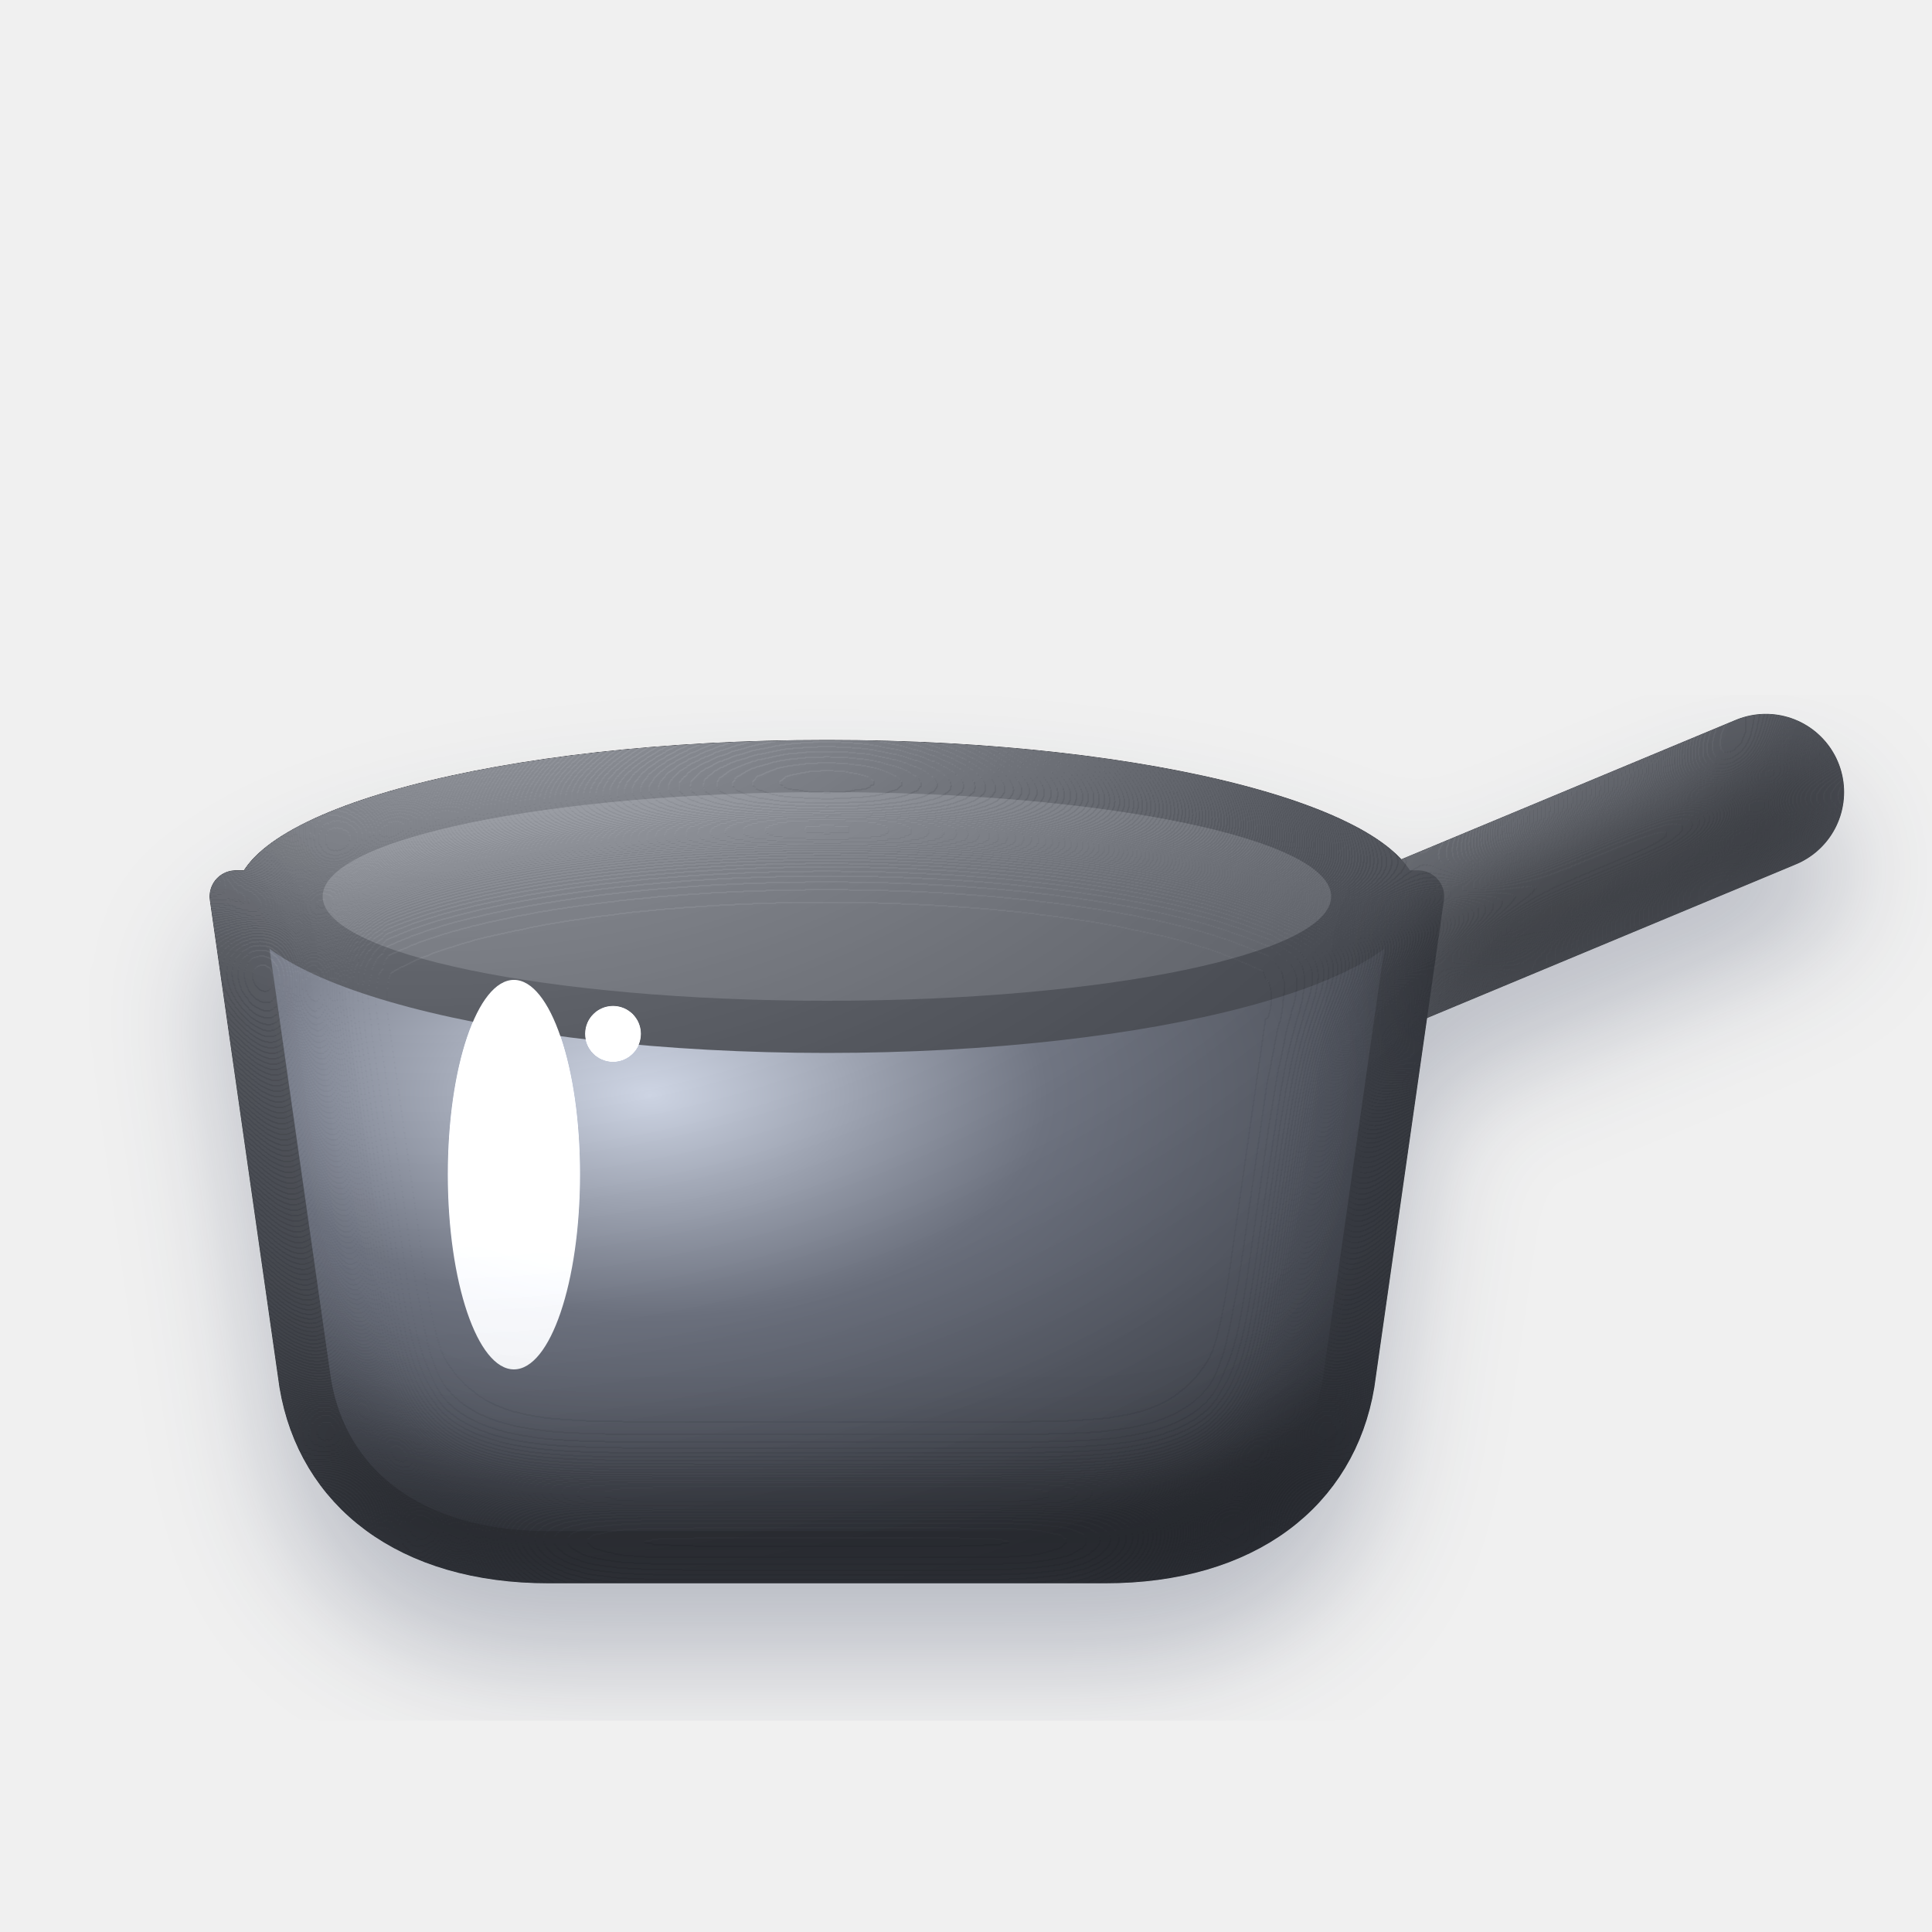
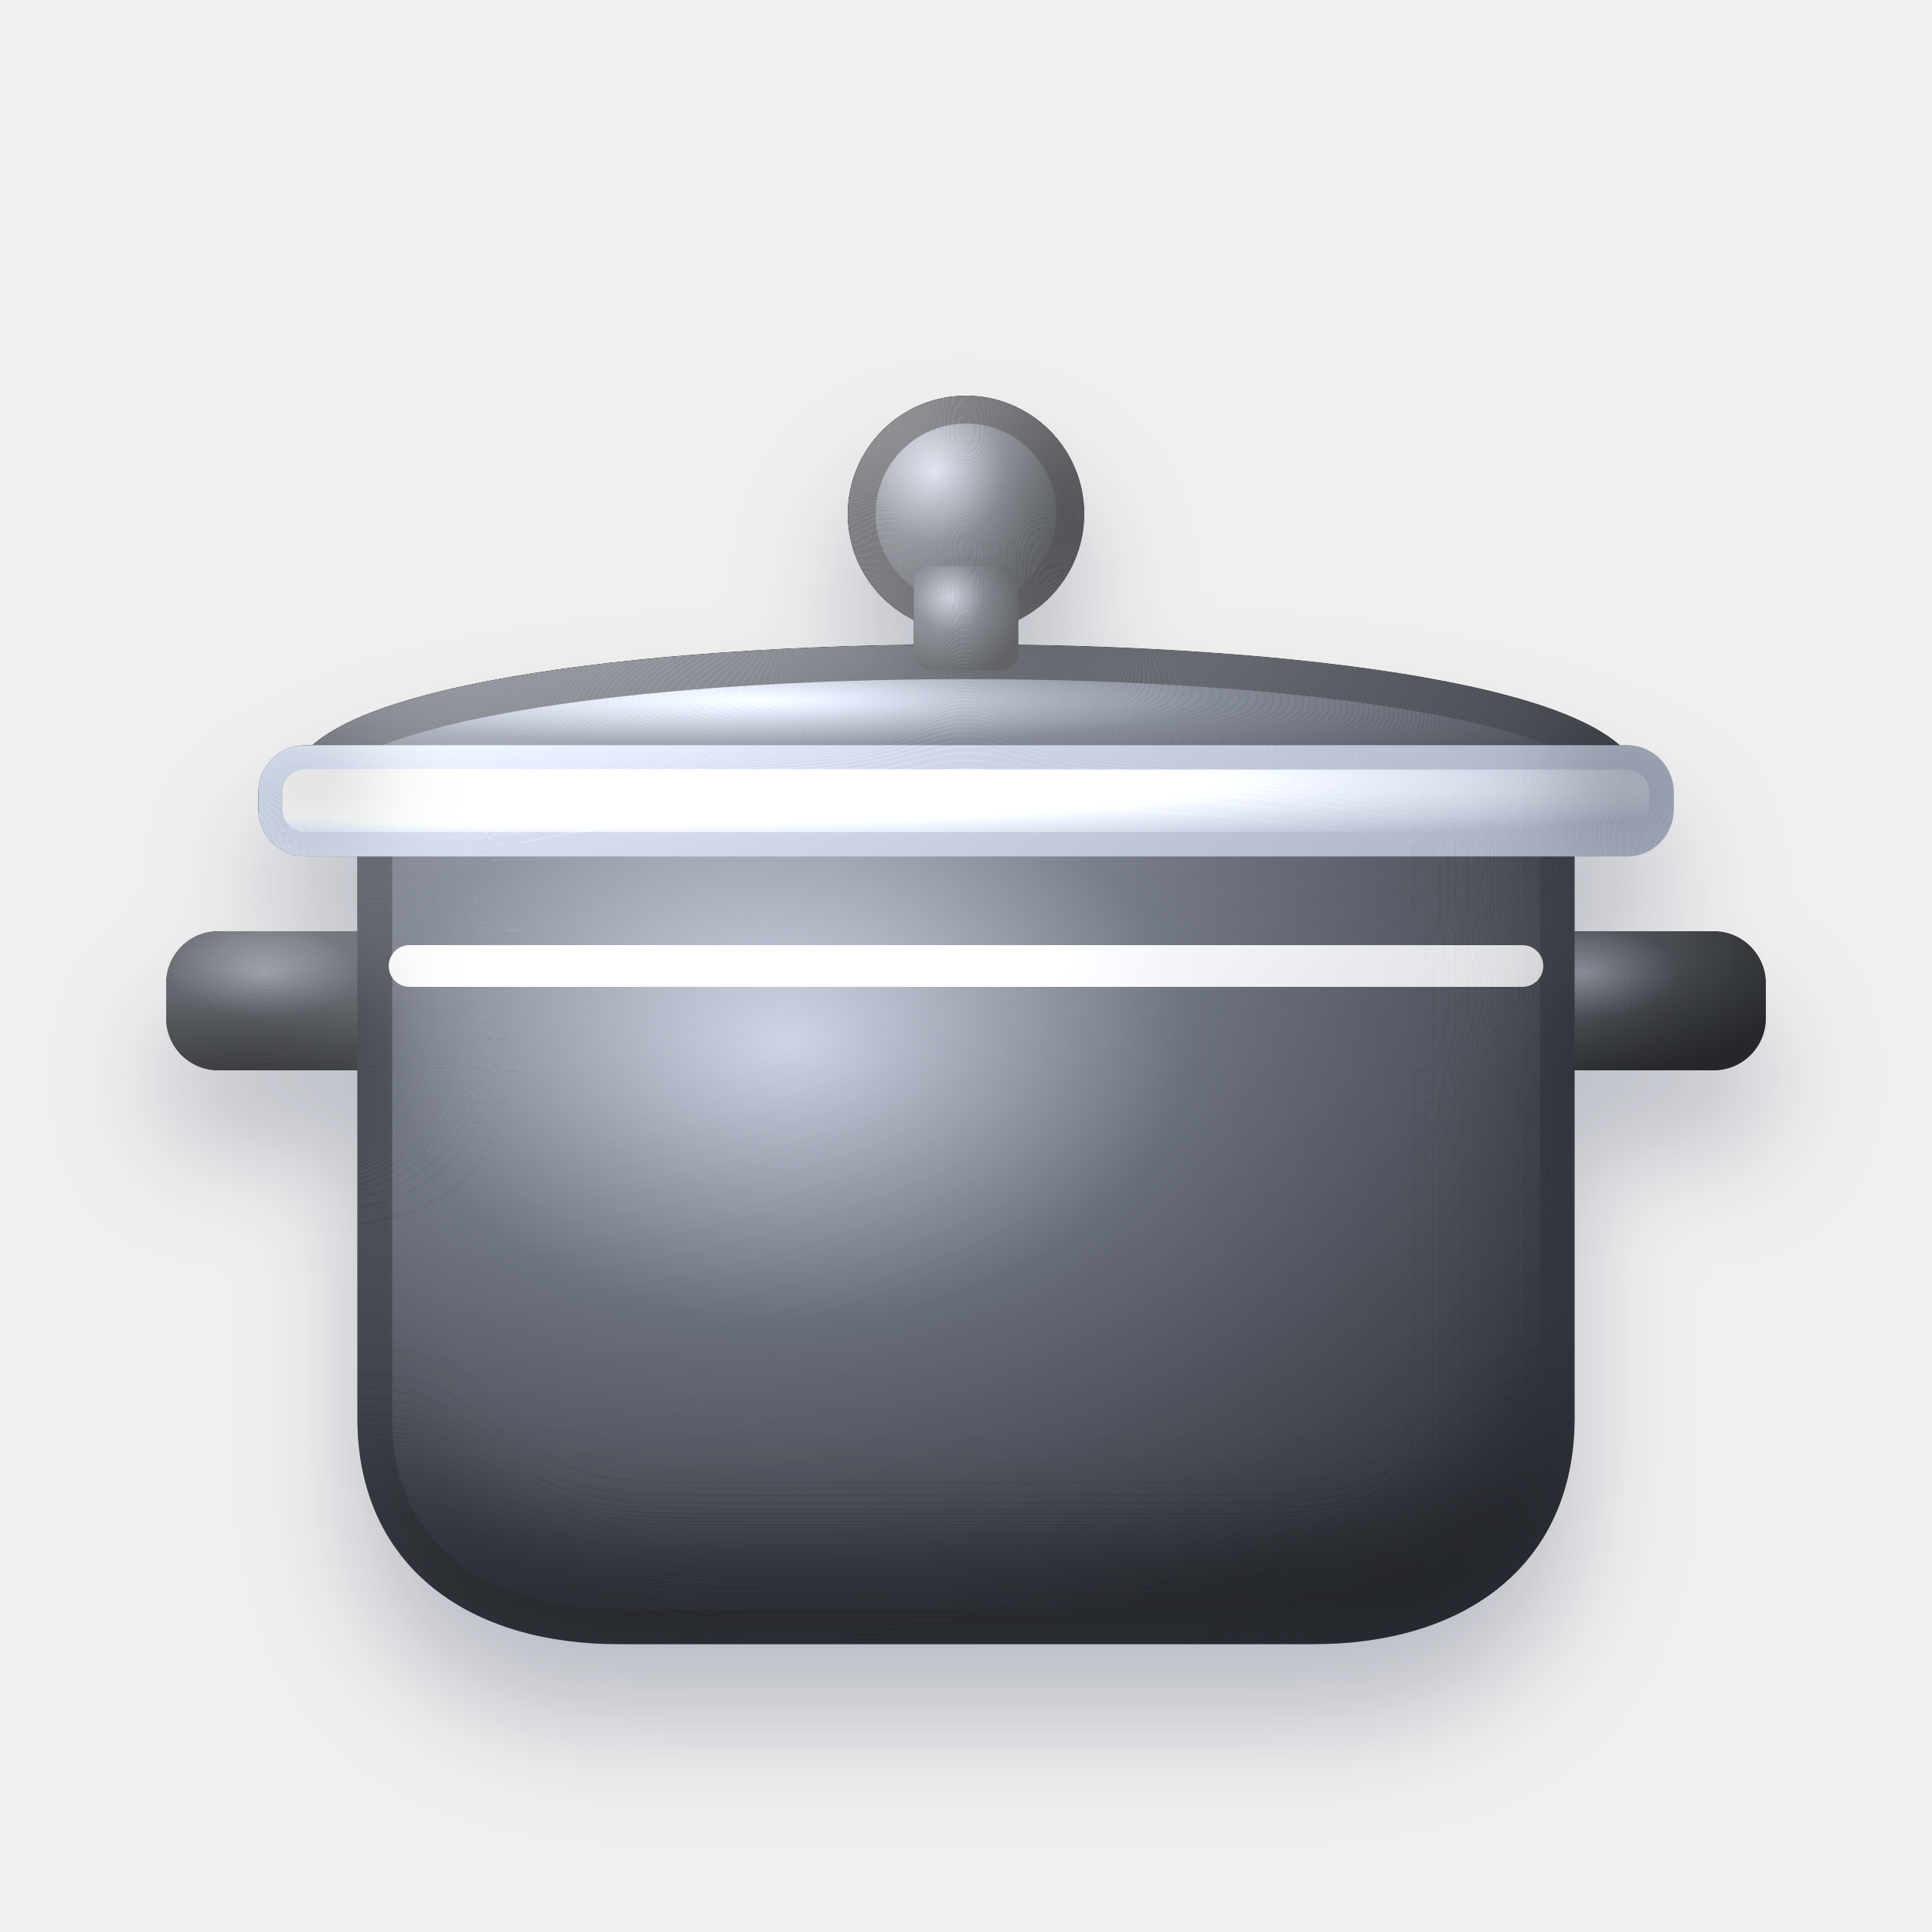
<svg xmlns="http://www.w3.org/2000/svg" viewBox="0 0 100 100">
  <defs>
    <radialGradient id="g" cx="35%" cy="30%" r="75%">
      <stop offset="0" stop-color="#9AA1B0" />
      <stop offset=".45" stop-color="#454A57" />
      <stop offset="1" stop-color="#22252C" />
    </radialGradient>
    <radialGradient id="f-leaf" cx="35%" cy="30%" r="75%">
      <stop offset="0" stop-color="#B6F5C6" />
      <stop offset=".45" stop-color="#3DDC6A" />
      <stop offset="1" stop-color="#1FA84A" />
    </radialGradient>
    <radialGradient id="f-wood" cx="35%" cy="30%" r="75%">
      <stop offset="0" stop-color="#D9A066" />
      <stop offset=".45" stop-color="#A0662F" />
      <stop offset="1" stop-color="#6E4019" />
    </radialGradient>
    <radialGradient id="f-glass" cx="35%" cy="30%" r="75%">
      <stop offset="0" stop-color="#E2F4FF" />
      <stop offset=".45" stop-color="#8FD0FF" />
      <stop offset="1" stop-color="#3D8FD1" />
    </radialGradient>
    <radialGradient id="f-tire" cx="35%" cy="30%" r="75%">
      <stop offset="0" stop-color="#7B808C" />
      <stop offset=".45" stop-color="#3A3D44" />
      <stop offset="1" stop-color="#1A1C20" />
    </radialGradient>
    <radialGradient id="f-steel" cx="35%" cy="30%" r="75%">
      <stop offset="0" stop-color="#FFFFFF" />
      <stop offset=".45" stop-color="#C9CED8" />
      <stop offset="1" stop-color="#8A92A3" />
    </radialGradient>
    <radialGradient id="f-gold" cx="35%" cy="30%" r="75%">
      <stop offset="0" stop-color="#FFF3A8" />
      <stop offset=".45" stop-color="#FFD233" />
      <stop offset="1" stop-color="#F2A500" />
    </radialGradient>
    <radialGradient id="f-flame" cx="35%" cy="30%" r="75%">
      <stop offset="0" stop-color="#FFE27A" />
      <stop offset=".45" stop-color="#FF9A2E" />
      <stop offset="1" stop-color="#E5531A" />
    </radialGradient>
    <radialGradient id="f-snow" cx="35%" cy="30%" r="75%">
      <stop offset="0" stop-color="#FFFFFF" />
      <stop offset=".45" stop-color="#FFFFFF" />
      <stop offset="1" stop-color="#AEB5C2" />
    </radialGradient>
    <radialGradient id="f-pink" cx="35%" cy="30%" r="75%">
      <stop offset="0" stop-color="#FFC7DA" />
      <stop offset=".45" stop-color="#FF8FB6" />
      <stop offset="1" stop-color="#D2577F" />
    </radialGradient>
    <radialGradient id="f-red" cx="35%" cy="30%" r="75%">
      <stop offset="0" stop-color="#FFC2CF" />
      <stop offset=".45" stop-color="#FF4D6D" />
      <stop offset="1" stop-color="#E0244C" />
    </radialGradient>
    <radialGradient id="f-blue" cx="35%" cy="30%" r="75%">
      <stop offset="0" stop-color="#BFE1FF" />
      <stop offset=".45" stop-color="#3D9BFF" />
      <stop offset="1" stop-color="#1F6FE6" />
    </radialGradient>
    <radialGradient id="f-sky" cx="35%" cy="30%" r="75%">
      <stop offset="0" stop-color="#FFFFFF" />
      <stop offset=".45" stop-color="#CFE9FF" />
      <stop offset="1" stop-color="#8DB8E0" />
    </radialGradient>
    <filter id="pf" x="-15%" y="-15%" width="130%" height="135%" color-interpolation-filters="sRGB">
      <feGaussianBlur in="SourceAlpha" stdDeviation="3.5" result="b" />
      <feSpecularLighting in="b" surfaceScale="6" specularConstant="1" specularExponent="18" lighting-color="#FFFFFF" result="s">
        <fePointLight x="22" y="0" z="70" />
      </feSpecularLighting>
      <feComposite in="s" in2="SourceAlpha" operator="in" result="si" />
      <feOffset in="SourceAlpha" dy="-6" result="up" />
      <feComposite in="SourceAlpha" in2="up" operator="out" result="rim" />
      <feGaussianBlur in="rim" stdDeviation="2.5" result="rimb" />
      <feFlood flood-color="#000" flood-opacity=".28" />
      <feComposite in2="rimb" operator="in" />
      <feComposite in2="SourceAlpha" operator="in" result="inner" />
      <feGaussianBlur in="SourceAlpha" stdDeviation="3" result="d0" />
      <feOffset in="d0" dy="4" result="d1" />
      <feFlood flood-color="#1E2A4A" flood-opacity=".25" />
      <feComposite in2="d1" operator="in" result="ds" />
      <feComposite in="SourceGraphic" in2="si" operator="arithmetic" k2="1" k3=".6" result="lit" />
      <feMerge>
        <feMergeNode in="ds" />
        <feMergeNode in="lit" />
        <feMergeNode in="inner" />
      </feMerge>
    </filter>
  </defs>
  <g filter="url(#pf)">
    <g transform="translate(50 50) scale(.9) translate(-50 -50)">
-       <path d="M72 50 L96 40" stroke="#3A3D44" stroke-width="9" stroke-linecap="round" />
-       <path d="M8 46 L76 46 L72 74 C 71 80, 66 84, 58 84 L 26 84 C 18 84, 13 80, 12 74 Z" fill="url(#g)" stroke="#22252C" stroke-width="3" stroke-linejoin="round" stroke-linecap="round" />
-       <ellipse cx="42" cy="46" rx="34" ry="9" fill="#22252C" />
-       <ellipse cx="42" cy="46" rx="29" ry="6" fill="#3A3D44" />
-       <ellipse cx="24" cy="62" rx="3.8" ry="11.2" fill="#fff" opacity=".75" transform="rotate(0 24 62)" />
-       <circle cx="29.7" cy="53.9" r="1.6" fill="#fff" opacity=".9" />
+       <rect x="4" y="48" width="16" height="8" rx="3" fill="url(#f-tire)" />
+       <rect x="80" y="48" width="16" height="8" rx="3" fill="url(#f-tire)" />
+       <path d="M16 40 H84 V76 C84 84 78 88 70 88 H30 C22 88 16 84 16 76 Z" fill="url(#g)" stroke="#22252C" stroke-width="2" stroke-linejoin="round" stroke-linecap="round" />
+       <path d="M18 50 H82" fill="none" stroke="#FFFFFF" stroke-width="2.4" stroke-linecap="round" stroke-linejoin="round" opacity="0.7" />
+       <path d="M12 40 C12 30 88 30 88 40 Z" fill="url(#g)" stroke="#22252C" stroke-width="2" stroke-linejoin="round" stroke-linecap="round" />
+       <rect x="10" y="38" width="80" height="5" rx="2" fill="url(#f-steel)" stroke="#8A92A3" stroke-width="1.4" />
+       <circle cx="50" cy="24" r="6" fill="url(#f-tire)" stroke="#1A1C20" stroke-width="1.6" />
+       <rect x="47" y="27" width="6" height="6" rx="1" fill="url(#f-tire)" />
    </g>
  </g>
</svg>
